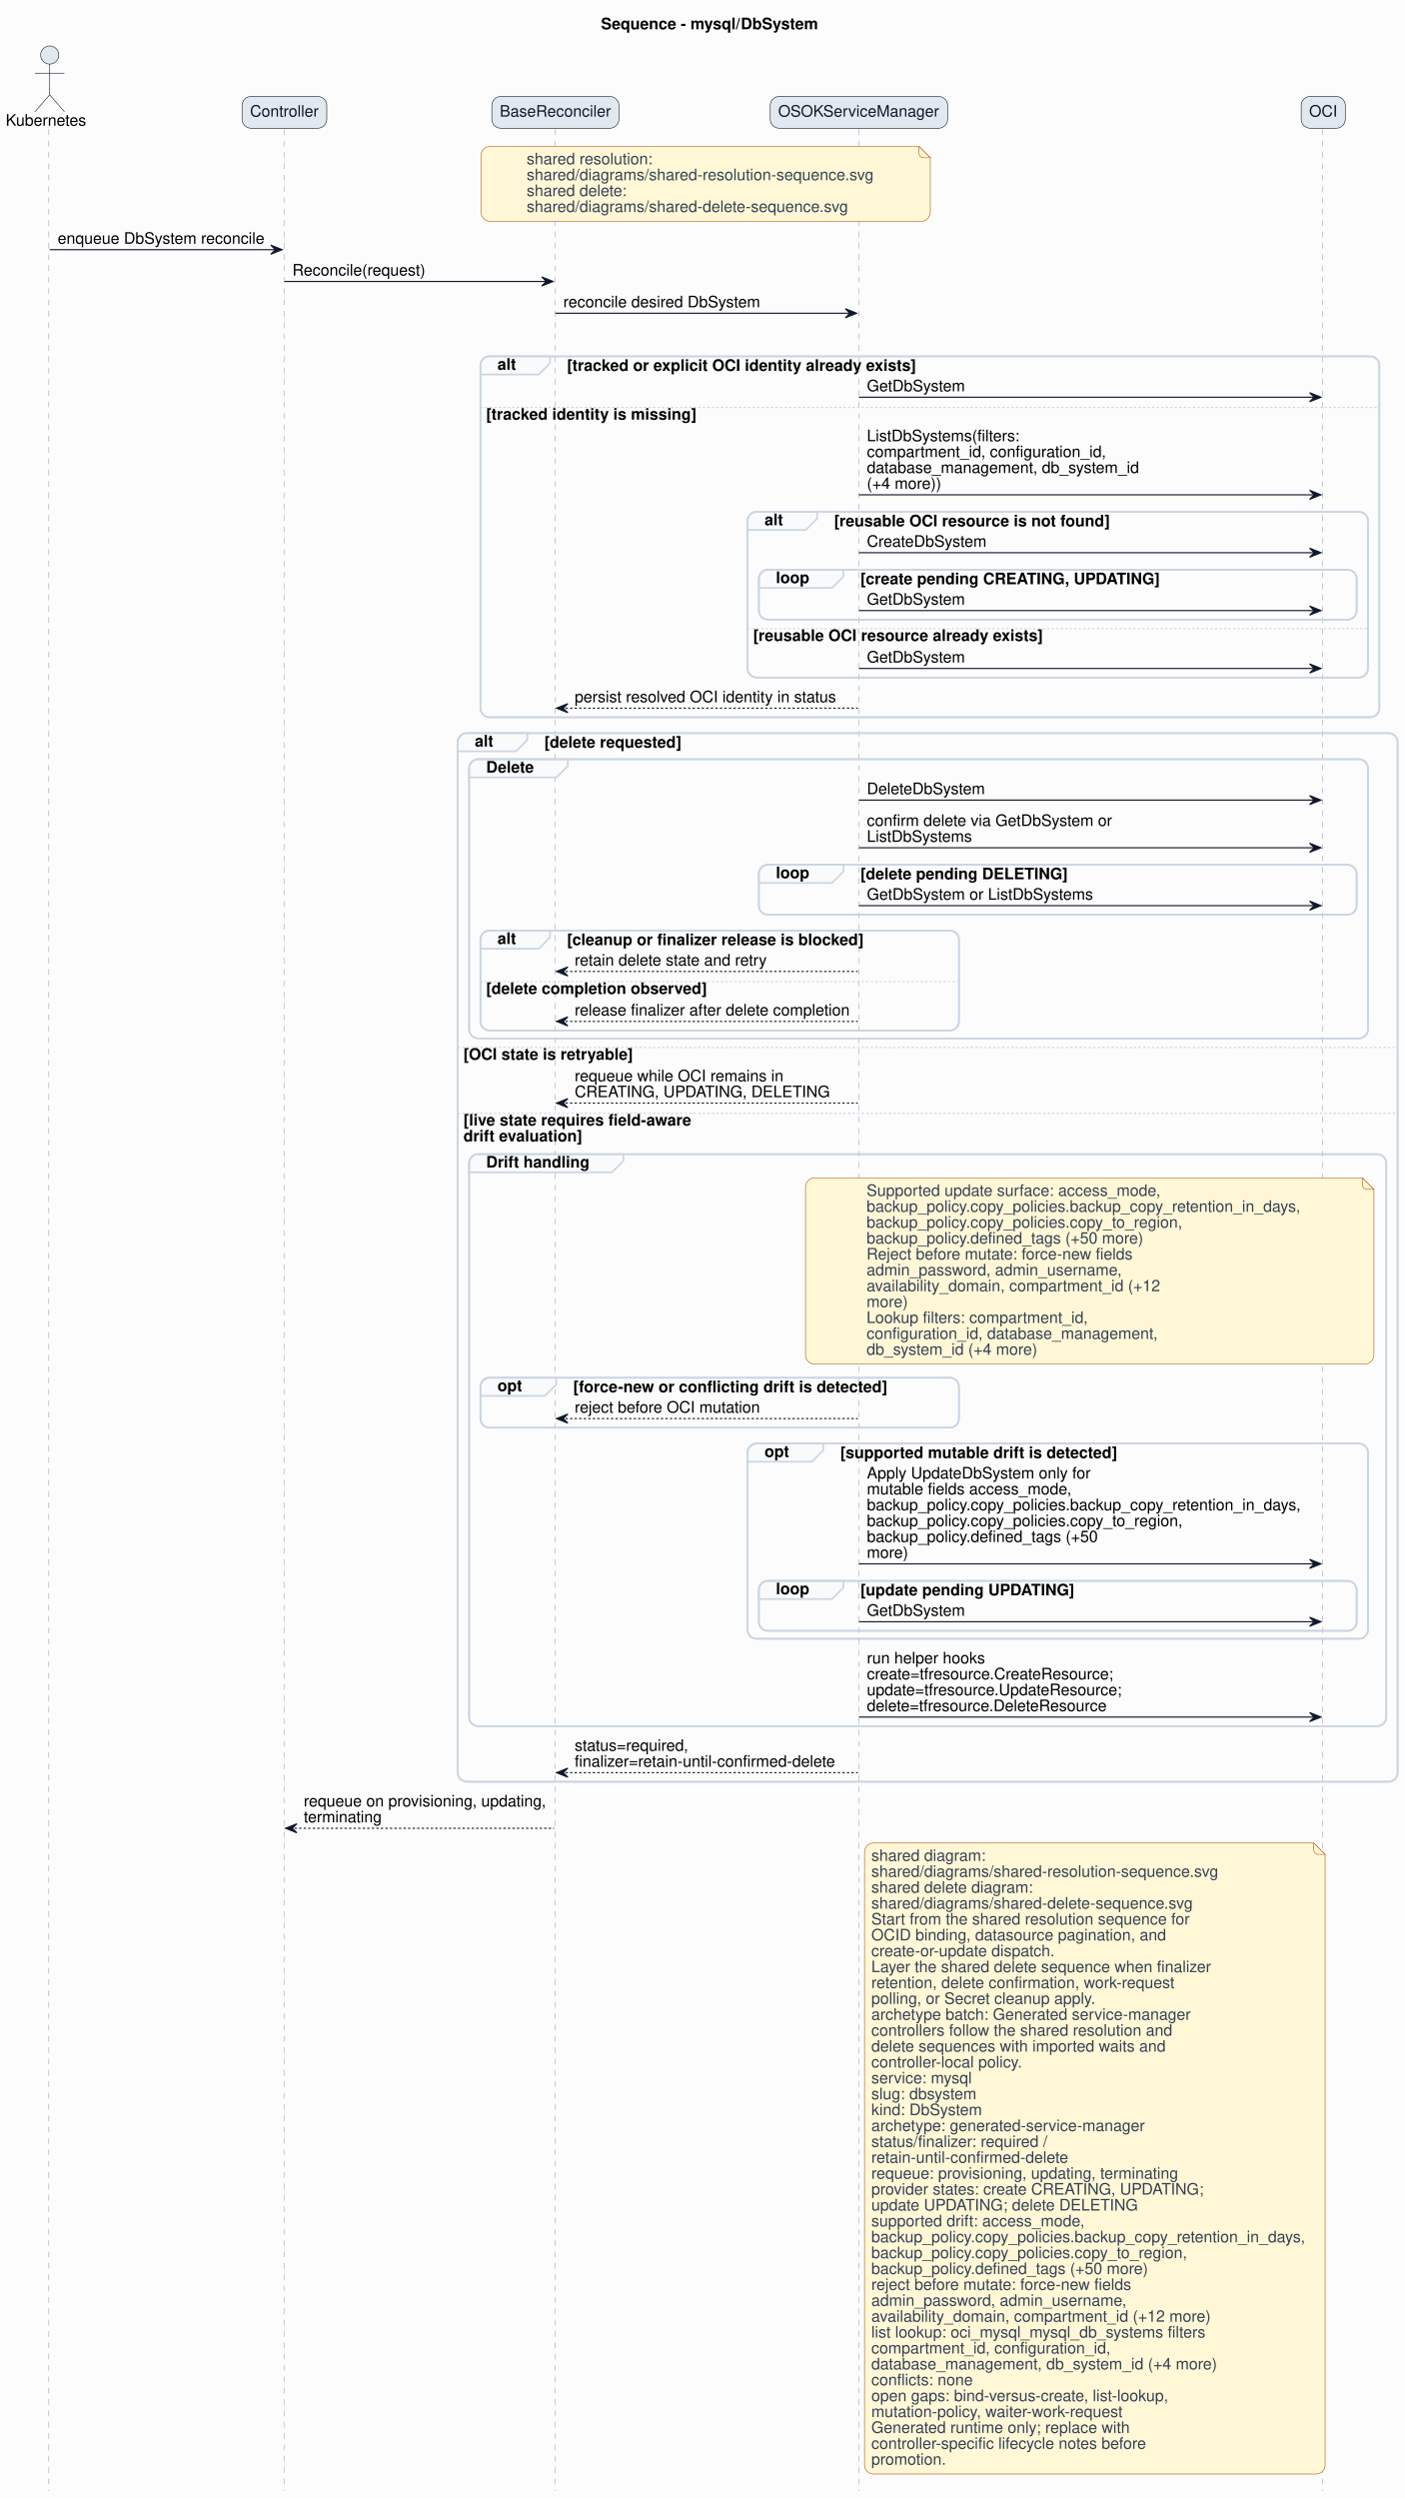
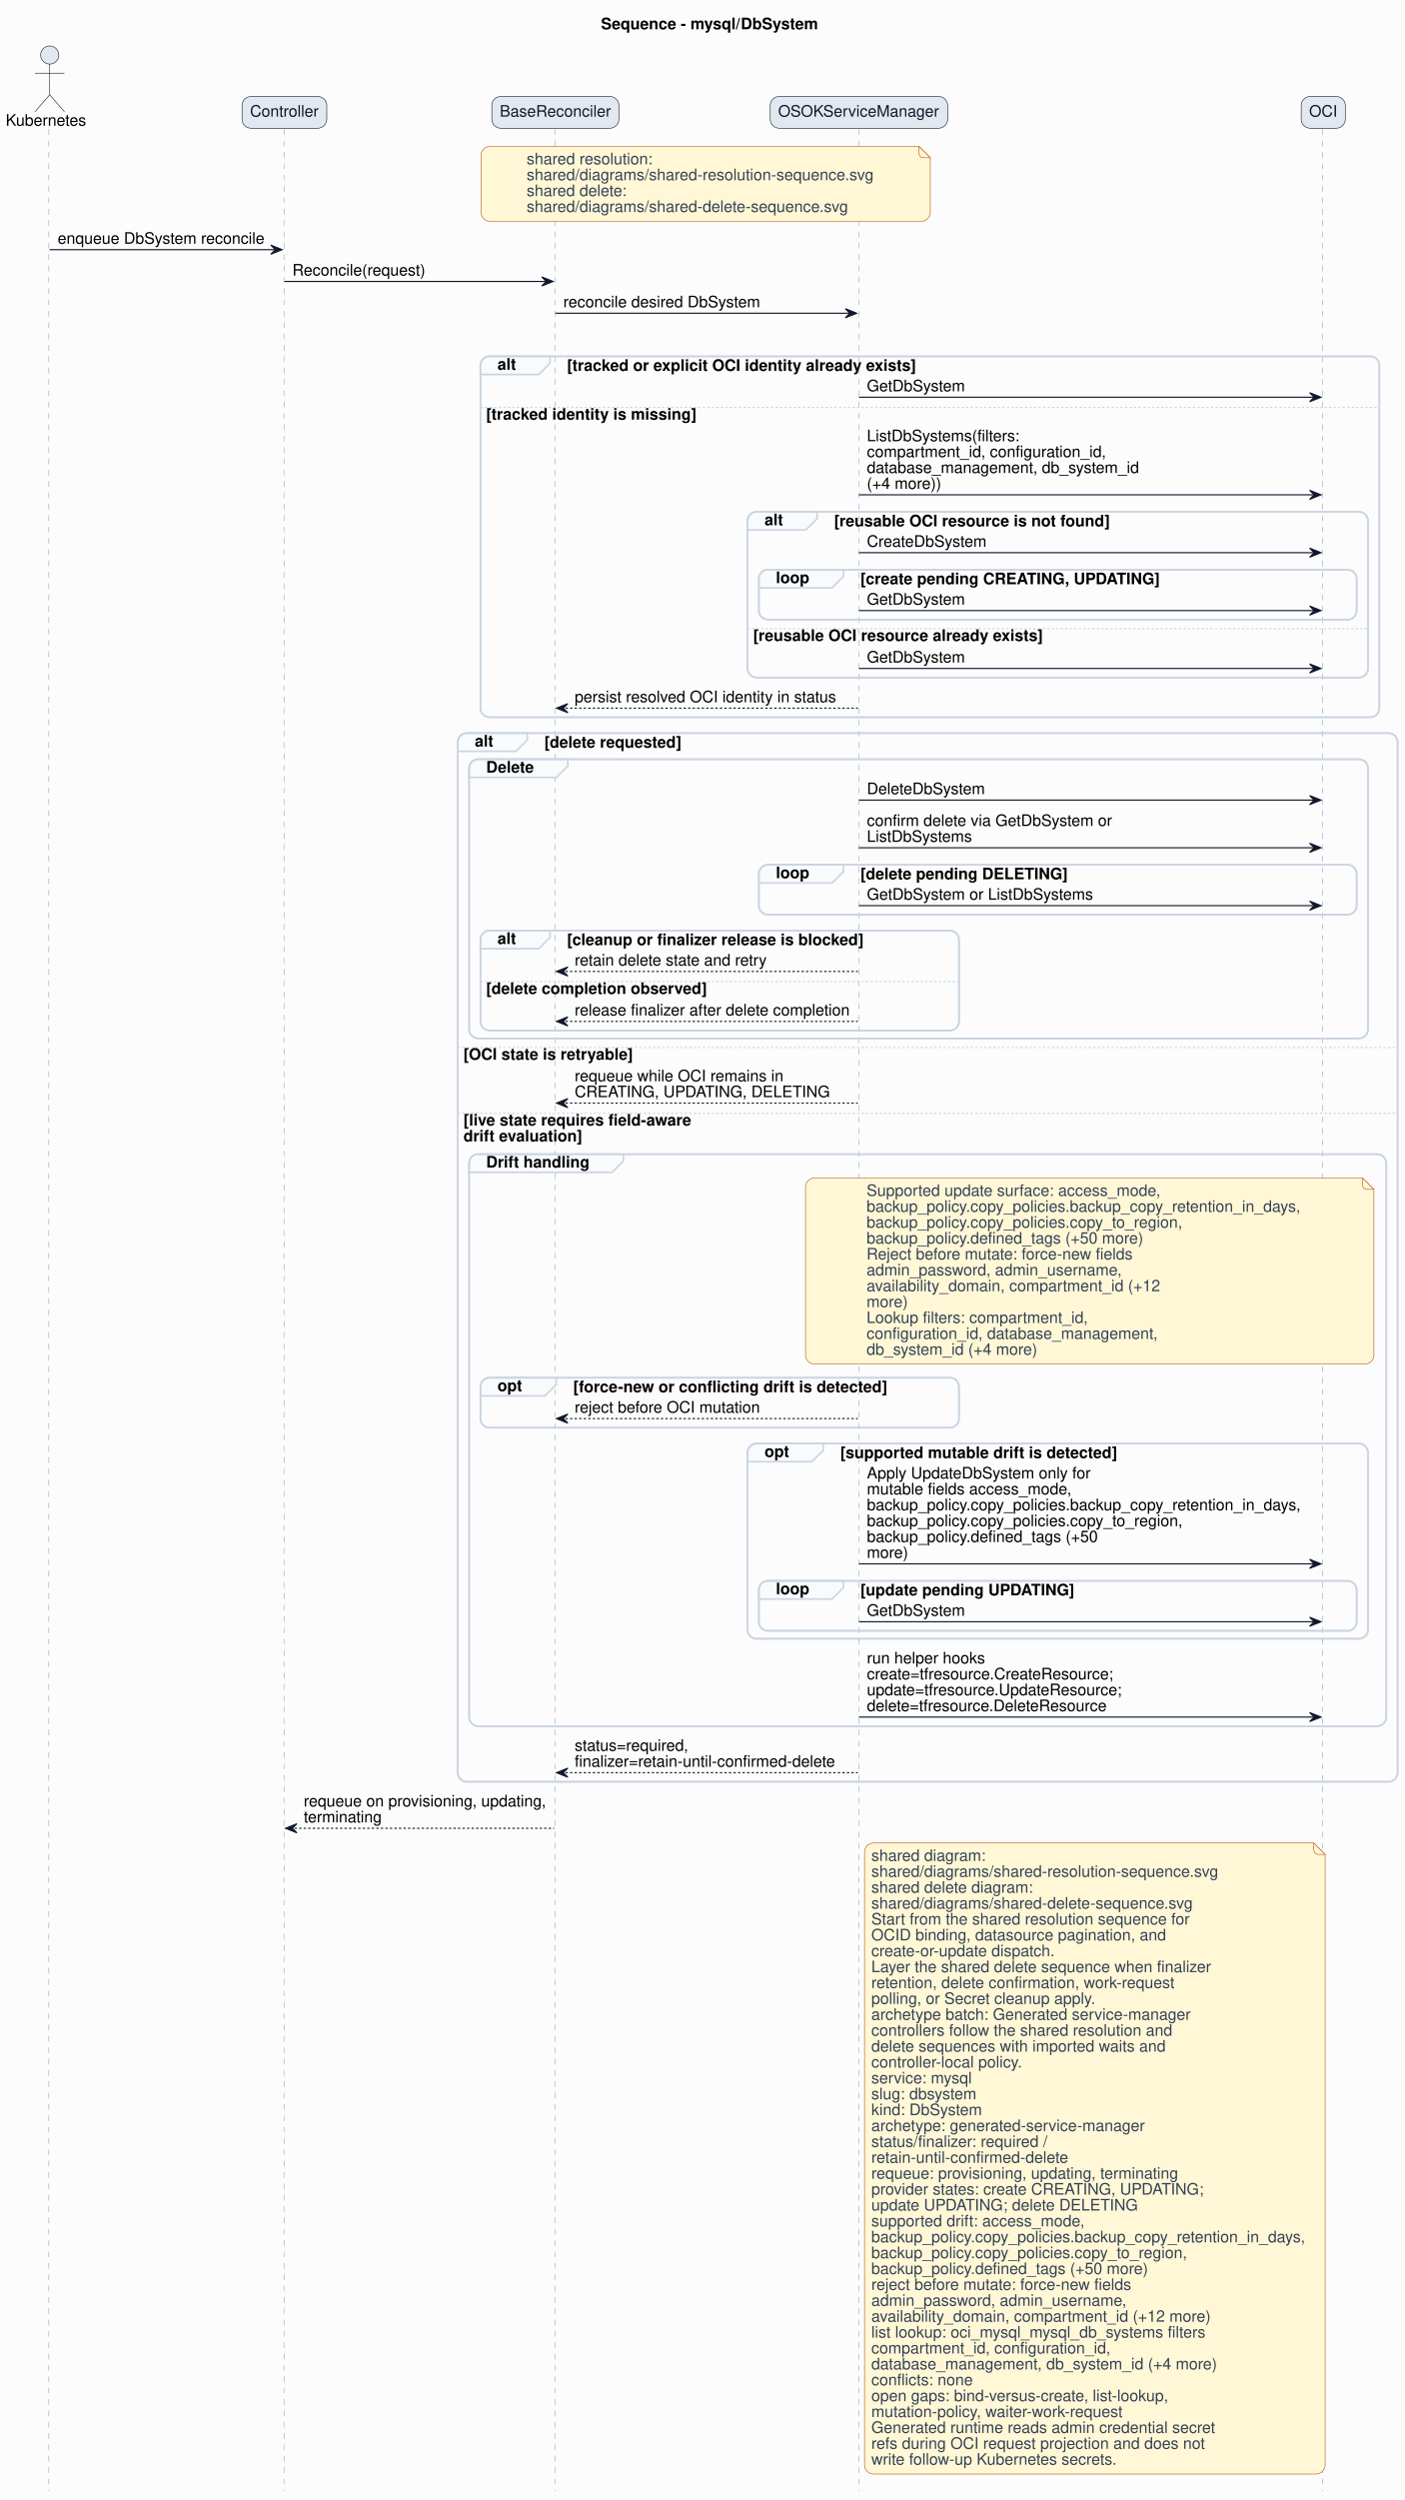
<svg xmlns="http://www.w3.org/2000/svg" contentStyleType="text/css" data-diagram-type="SEQUENCE" height="2202px" preserveAspectRatio="none" style="width:1238px;height:2202px;background:#FCFCFD;" version="1.1" viewBox="0 0 1238 2202" width="1238px" zoomAndPan="magnify">
  <defs />
  <g>
    <rect fill="#FCFCFD" height="2202" style="stroke:none;stroke-width:1;" width="1238" x="0" y="0" />
    <text fill="#000000" font-family="Helvetica" font-size="14" font-weight="bold" lengthAdjust="spacing" textLength="191.399" x="529.747" y="25.78">Sequence - mysql/DbSystem</text>
    <rect fill="none" height="318" rx="8" ry="8" style="stroke:#CBD5E1;stroke-width:1.5;" width="792.3" x="423.487" y="314" />
    <rect fill="none" height="146" rx="8" ry="8" style="stroke:#CBD5E1;stroke-width:1.5;" width="546.894" x="658.893" y="451" />
    <rect fill="none" height="44" rx="8" ry="8" style="stroke:#CBD5E1;stroke-width:1.5;" width="526.894" x="668.893" y="502" />
    <rect fill="none" height="924" rx="8" ry="8" style="stroke:#CBD5E1;stroke-width:1.5;" width="828.407" x="403.487" y="646" />
    <rect fill="none" height="246" rx="8" ry="8" style="stroke:#CBD5E1;stroke-width:1.5;" width="792.3" x="413.487" y="669" />
    <rect fill="none" height="44" rx="8" ry="8" style="stroke:#CBD5E1;stroke-width:1.5;" width="526.894" x="668.893" y="762" />
    <rect fill="none" height="88" rx="8" ry="8" style="stroke:#CBD5E1;stroke-width:1.5;" width="421.798" x="423.487" y="820" />
    <rect fill="none" height="504" rx="8" ry="8" style="stroke:#CBD5E1;stroke-width:1.5;" width="808.407" x="413.487" y="1017" />
    <rect fill="none" height="44" rx="8" ry="8" style="stroke:#CBD5E1;stroke-width:1.5;" width="421.798" x="423.487" y="1214" />
    <rect fill="none" height="172" rx="8" ry="8" style="stroke:#CBD5E1;stroke-width:1.5;" width="546.894" x="658.893" y="1272" />
    <rect fill="none" height="44" rx="8" ry="8" style="stroke:#CBD5E1;stroke-width:1.5;" width="526.894" x="668.893" y="1393" />
    <g class="participant-lifeline" data-entity-uid="part1" data-qualified-name="Kubernetes" id="part1-lifeline">
      <g>
        <rect fill="#000000" fill-opacity="0" height="2081" width="8" x="39.803" y="114" />
        <line style="stroke:#94A3B8;stroke-width:0.5;stroke-dasharray:5,5;" x1="43" x2="43" y1="114" y2="2195" />
      </g>
    </g>
    <g class="participant-lifeline" data-entity-uid="part2" data-qualified-name="Controller" id="part2-lifeline">
      <g>
        <rect fill="#000000" fill-opacity="0" height="2081" width="8" x="246.685" y="114" />
        <line style="stroke:#94A3B8;stroke-width:0.5;stroke-dasharray:5,5;" x1="250.34" x2="250.34" y1="114" y2="2195" />
      </g>
    </g>
    <g class="participant-lifeline" data-entity-uid="part3" data-qualified-name="BaseReconciler" id="part3-lifeline">
      <g>
        <rect fill="#000000" fill-opacity="0" height="2081" width="8" x="485.511" y="114" />
        <line style="stroke:#94A3B8;stroke-width:0.5;stroke-dasharray:5,5;" x1="489.487" x2="489.487" y1="114" y2="2195" />
      </g>
    </g>
    <g class="participant-lifeline" data-entity-uid="part4" data-qualified-name="ServiceManager" id="part4-lifeline">
      <g>
        <rect fill="#000000" fill-opacity="0" height="2081" width="8" x="753.089" y="114" />
        <line style="stroke:#94A3B8;stroke-width:0.5;stroke-dasharray:5,5;" x1="756.893" x2="756.893" y1="114" y2="2195" />
      </g>
    </g>
    <g class="participant-lifeline" data-entity-uid="part5" data-qualified-name="OCI" id="part5-lifeline">
      <g>
        <rect fill="#000000" fill-opacity="0" height="2081" width="8" x="1162.342" y="114" />
        <line style="stroke:#94A3B8;stroke-width:0.5;stroke-dasharray:5,5;" x1="1165.898" x2="1165.898" y1="114" y2="2195" />
      </g>
    </g>
    <g class="participant participant-head" data-entity-uid="part1" data-qualified-name="Kubernetes" id="part1-head">
      <text fill="#000000" font-family="Helvetica" font-size="14" lengthAdjust="spacing" textLength="71.606" x="5" y="110.78">Kubernetes</text>
      <ellipse cx="43.803" cy="48.5" fill="#E2E8F0" rx="8" ry="8" style="stroke:#0F172A;stroke-width:0.5;" />
      <path d="M43.803,56.5 L43.803,83.5 M30.803,64.5 L56.803,64.5 M43.803,83.5 L30.803,98.5 M43.803,83.5 L56.803,98.5" fill="none" style="stroke:#0F172A;stroke-width:0.5;" />
    </g>
    <g class="participant participant-head" data-entity-uid="part2" data-qualified-name="Controller" id="part2-head">
      <rect fill="#E2E8F0" height="28" rx="8" ry="8" style="stroke:#0F172A;stroke-width:0.5;" width="74.689" x="213.34" y="85" />
      <text fill="#0F172A" font-family="Helvetica" font-size="14" lengthAdjust="spacing" textLength="60.69" x="220.34" y="102.78">Controller</text>
    </g>
    <g class="participant participant-head" data-entity-uid="part3" data-qualified-name="BaseReconciler" id="part3-head">
      <rect fill="#E2E8F0" height="28" rx="8" ry="8" style="stroke:#0F172A;stroke-width:0.5;" width="112.048" x="433.487" y="85" />
      <text fill="#0F172A" font-family="Helvetica" font-size="14" lengthAdjust="spacing" textLength="98.048" x="440.487" y="102.78">BaseReconciler</text>
    </g>
    <g class="participant participant-head" data-entity-uid="part4" data-qualified-name="ServiceManager" id="part4-head">
      <rect fill="#E2E8F0" height="28" rx="8" ry="8" style="stroke:#0F172A;stroke-width:0.5;" width="156.393" x="678.893" y="85" />
      <text fill="#0F172A" font-family="Helvetica" font-size="14" lengthAdjust="spacing" textLength="142.393" x="685.893" y="102.78">OSOKServiceManager</text>
    </g>
    <g class="participant participant-head" data-entity-uid="part5" data-qualified-name="OCI" id="part5-head">
      <rect fill="#E2E8F0" height="28" rx="8" ry="8" style="stroke:#0F172A;stroke-width:0.5;" width="38.89" x="1146.898" y="85" />
      <text fill="#0F172A" font-family="Helvetica" font-size="14" lengthAdjust="spacing" textLength="24.89" x="1153.898" y="102.78">OCI</text>
    </g>
    <path d="M424,137 L424,187 A8,8 0 0 0 432,195 L812,195 A8,8 0 0 0 820,187 L820,139 L810,129 L432,129 A8,8 0 0 0 424,137" fill="#FFF7D6" style="stroke:#B45309;stroke-width:0.5;" />
    <path d="M810,129 L810,135 A4,4 0 0 0 814,139 L820,139 L810,129" fill="#FFF7D6" style="stroke:#B45309;stroke-width:0.5;" />
    <text fill="#334155" font-family="Helvetica" font-size="14" lengthAdjust="spacing" textLength="111.289" x="464.203" y="144.78">shared resolution:</text>
    <text fill="#334155" font-family="Helvetica" font-size="14" lengthAdjust="spacing" textLength="307.392" x="464.203" y="158.78">shared/diagrams/shared-resolution-sequence.svg</text>
    <text fill="#334155" font-family="Helvetica" font-size="14" lengthAdjust="spacing" textLength="88.731" x="464.203" y="172.78">shared delete:</text>
    <text fill="#334155" font-family="Helvetica" font-size="14" lengthAdjust="spacing" textLength="284.833" x="464.203" y="186.78">shared/diagrams/shared-delete-sequence.svg</text>
    <g class="message" data-entity-1="part1" data-entity-2="part2" id="msg1">
      <polygon fill="#0F172A" points="238.685,216,248.685,220,238.685,224,242.685,220" style="stroke:#0F172A;stroke-width:1;" />
      <line style="stroke:#0F172A;stroke-width:1;" x1="43.803" x2="244.685" y1="220" y2="220" />
      <text fill="#000000" font-family="Helvetica" font-size="14" lengthAdjust="spacing" textLength="182.882" x="50.803" y="214.78">enqueue DbSystem reconcile</text>
    </g>
    <g class="message" data-entity-1="part2" data-entity-2="part3" id="msg2">
      <polygon fill="#0F172A" points="477.511,244,487.511,248,477.511,252,481.511,248" style="stroke:#0F172A;stroke-width:1;" />
      <line style="stroke:#0F172A;stroke-width:1;" x1="250.685" x2="483.511" y1="248" y2="248" />
      <text fill="#000000" font-family="Helvetica" font-size="14" lengthAdjust="spacing" textLength="117.496" x="257.685" y="242.78">Reconcile(request)</text>
    </g>
    <g class="message" data-entity-1="part3" data-entity-2="part4" id="msg3">
      <polygon fill="#0F172A" points="745.089,272,755.089,276,745.089,280,749.089,276" style="stroke:#0F172A;stroke-width:1;" />
      <line style="stroke:#0F172A;stroke-width:1;" x1="489.511" x2="751.089" y1="276" y2="276" />
      <text fill="#000000" font-family="Helvetica" font-size="14" lengthAdjust="spacing" textLength="174.296" x="496.511" y="270.78">reconcile desired DbSystem</text>
    </g>
    <path d="M431.487,314 L484.825,314 L484.825,320 L474.825,330 L423.487,330 L423.487,322 A8,8 0 0 1 431.487,314" fill="#F8FAFC" style="stroke:#CBD5E1;stroke-width:1.5;" />
    <rect fill="none" height="318" rx="8" ry="8" style="stroke:#CBD5E1;stroke-width:1.5;" width="792.3" x="423.487" y="314" />
    <text fill="#000000" font-family="Helvetica" font-size="14" font-weight="bold" lengthAdjust="spacing" textLength="16.338" x="438.487" y="325.78">alt</text>
    <text fill="#000000" font-family="Helvetica" font-size="14" font-weight="bold" lengthAdjust="spacing" textLength="308.109" x="499.825" y="326.78">[tracked or explicit OCI identity already exists]</text>
    <g class="message" data-entity-1="part4" data-entity-2="part5" id="msg4">
      <polygon fill="#0F172A" points="1154.342,346,1164.342,350,1154.342,354,1158.342,350" style="stroke:#0F172A;stroke-width:1;" />
      <line style="stroke:#0F172A;stroke-width:1;" x1="757.089" x2="1160.342" y1="350" y2="350" />
      <text fill="#000000" font-family="Helvetica" font-size="14" lengthAdjust="spacing" textLength="87.138" x="764.089" y="344.78">GetDbSystem</text>
    </g>
    <line style="stroke:#CBD5E1;stroke-width:1;stroke-dasharray:2,2;" x1="423.487" x2="1215.787" y1="359" y2="359" />
    <text fill="#000000" font-family="Helvetica" font-size="14" font-weight="bold" lengthAdjust="spacing" textLength="185.158" x="428.487" y="369.78">[tracked identity is missing]</text>
    <g class="message" data-entity-1="part4" data-entity-2="part5" id="msg5">
      <polygon fill="#0F172A" points="1154.342,432,1164.342,436,1154.342,440,1158.342,436" style="stroke:#0F172A;stroke-width:1;" />
      <line style="stroke:#0F172A;stroke-width:1;" x1="757.089" x2="1160.342" y1="436" y2="436" />
      <text fill="#000000" font-family="Helvetica" font-size="14" lengthAdjust="spacing" textLength="135.358" x="764.089" y="388.78">ListDbSystems(filters:</text>
      <text fill="#000000" font-family="Helvetica" font-size="14" lengthAdjust="spacing" textLength="210.895" x="764.089" y="402.78">compartment_id, configuration_id,</text>
      <text fill="#000000" font-family="Helvetica" font-size="14" lengthAdjust="spacing" textLength="241.268" x="764.089" y="416.78">database_management, db_system_id</text>
      <text fill="#000000" font-family="Helvetica" font-size="14" lengthAdjust="spacing" textLength="65.734" x="764.089" y="430.78">(+4 more))</text>
    </g>
    <path d="M666.893,451 L720.231,451 L720.231,457 L710.231,467 L658.893,467 L658.893,459 A8,8 0 0 1 666.893,451" fill="#F8FAFC" style="stroke:#CBD5E1;stroke-width:1.5;" />
    <rect fill="none" height="146" rx="8" ry="8" style="stroke:#CBD5E1;stroke-width:1.5;" width="546.894" x="658.893" y="451" />
    <text fill="#000000" font-family="Helvetica" font-size="14" font-weight="bold" lengthAdjust="spacing" textLength="16.338" x="673.893" y="462.78">alt</text>
    <text fill="#000000" font-family="Helvetica" font-size="14" font-weight="bold" lengthAdjust="spacing" textLength="242.703" x="735.231" y="463.78">[reusable OCI resource is not found]</text>
    <g class="message" data-entity-1="part4" data-entity-2="part5" id="msg6">
      <polygon fill="#0F172A" points="1154.342,483,1164.342,487,1154.342,491,1158.342,487" style="stroke:#0F172A;stroke-width:1;" />
      <line style="stroke:#0F172A;stroke-width:1;" x1="757.089" x2="1160.342" y1="487" y2="487" />
      <text fill="#000000" font-family="Helvetica" font-size="14" lengthAdjust="spacing" textLength="106.593" x="764.089" y="481.78">CreateDbSystem</text>
    </g>
    <path d="M676.893,502 L743.438,502 L743.438,508 L733.438,518 L668.893,518 L668.893,510 A8,8 0 0 1 676.893,502" fill="#F8FAFC" style="stroke:#CBD5E1;stroke-width:1.5;" />
    <rect fill="none" height="44" rx="8" ry="8" style="stroke:#CBD5E1;stroke-width:1.5;" width="526.894" x="668.893" y="502" />
    <text fill="#000000" font-family="Helvetica" font-size="14" font-weight="bold" lengthAdjust="spacing" textLength="29.545" x="683.893" y="513.78">loop</text>
    <text fill="#000000" font-family="Helvetica" font-size="14" font-weight="bold" lengthAdjust="spacing" textLength="266.793" x="758.438" y="514.78">[create pending CREATING, UPDATING]</text>
    <g class="message" data-entity-1="part4" data-entity-2="part5" id="msg7">
      <polygon fill="#0F172A" points="1154.342,534,1164.342,538,1154.342,542,1158.342,538" style="stroke:#0F172A;stroke-width:1;" />
      <line style="stroke:#0F172A;stroke-width:1;" x1="757.089" x2="1160.342" y1="538" y2="538" />
      <text fill="#000000" font-family="Helvetica" font-size="14" lengthAdjust="spacing" textLength="87.138" x="764.089" y="532.78">GetDbSystem</text>
    </g>
    <line style="stroke:#CBD5E1;stroke-width:1;stroke-dasharray:2,2;" x1="658.893" x2="1205.787" y1="554" y2="554" />
    <text fill="#000000" font-family="Helvetica" font-size="14" font-weight="bold" lengthAdjust="spacing" textLength="255.233" x="663.893" y="564.78">[reusable OCI resource already exists]</text>
    <g class="message" data-entity-1="part4" data-entity-2="part5" id="msg8">
      <polygon fill="#0F172A" points="1154.342,585,1164.342,589,1154.342,593,1158.342,589" style="stroke:#0F172A;stroke-width:1;" />
      <line style="stroke:#0F172A;stroke-width:1;" x1="757.089" x2="1160.342" y1="589" y2="589" />
      <text fill="#000000" font-family="Helvetica" font-size="14" lengthAdjust="spacing" textLength="87.138" x="764.089" y="583.78">GetDbSystem</text>
    </g>
    <g class="message" data-entity-1="part4" data-entity-2="part3" id="msg9">
      <polygon fill="#0F172A" points="500.511,620,490.511,624,500.511,628,496.511,624" style="stroke:#0F172A;stroke-width:1;" />
      <line style="stroke:#0F172A;stroke-width:1;stroke-dasharray:2,2;" x1="494.511" x2="756.089" y1="624" y2="624" />
      <text fill="#000000" font-family="Helvetica" font-size="14" lengthAdjust="spacing" textLength="231.096" x="506.511" y="618.78">persist resolved OCI identity in status</text>
    </g>
    <path d="M411.487,646 L464.825,646 L464.825,652 L454.825,662 L403.487,662 L403.487,654 A8,8 0 0 1 411.487,646" fill="#F8FAFC" style="stroke:#CBD5E1;stroke-width:1.5;" />
    <rect fill="none" height="924" rx="8" ry="8" style="stroke:#CBD5E1;stroke-width:1.5;" width="828.407" x="403.487" y="646" />
    <text fill="#000000" font-family="Helvetica" font-size="14" font-weight="bold" lengthAdjust="spacing" textLength="16.338" x="418.487" y="657.78">alt</text>
    <text fill="#000000" font-family="Helvetica" font-size="14" font-weight="bold" lengthAdjust="spacing" textLength="120.586" x="479.825" y="658.78">[delete requested]</text>
    <path d="M421.487,669 L500.508,669 L500.508,675 L490.508,685 L413.487,685 L413.487,677 A8,8 0 0 1 421.487,669" fill="#F8FAFC" style="stroke:#CBD5E1;stroke-width:1.5;" />
    <rect fill="none" height="246" rx="8" ry="8" style="stroke:#CBD5E1;stroke-width:1.5;" width="792.3" x="413.487" y="669" />
    <text fill="#000000" font-family="Helvetica" font-size="14" font-weight="bold" lengthAdjust="spacing" textLength="42.02" x="428.487" y="680.78">Delete</text>
    <g class="message" data-entity-1="part4" data-entity-2="part5" id="msg10">
      <polygon fill="#0F172A" points="1154.342,701,1164.342,705,1154.342,709,1158.342,705" style="stroke:#0F172A;stroke-width:1;" />
      <line style="stroke:#0F172A;stroke-width:1;" x1="757.089" x2="1160.342" y1="705" y2="705" />
      <text fill="#000000" font-family="Helvetica" font-size="14" lengthAdjust="spacing" textLength="105.041" x="764.089" y="699.78">DeleteDbSystem</text>
    </g>
    <g class="message" data-entity-1="part4" data-entity-2="part5" id="msg11">
      <polygon fill="#0F172A" points="1154.342,743,1164.342,747,1154.342,751,1158.342,747" style="stroke:#0F172A;stroke-width:1;" />
      <line style="stroke:#0F172A;stroke-width:1;" x1="757.089" x2="1160.342" y1="747" y2="747" />
      <text fill="#000000" font-family="Helvetica" font-size="14" lengthAdjust="spacing" textLength="217.082" x="764.089" y="727.78">confirm delete via GetDbSystem or</text>
      <text fill="#000000" font-family="Helvetica" font-size="14" lengthAdjust="spacing" textLength="93.358" x="764.089" y="741.78">ListDbSystems</text>
    </g>
    <path d="M676.893,762 L743.438,762 L743.438,768 L733.438,778 L668.893,778 L668.893,770 A8,8 0 0 1 676.893,762" fill="#F8FAFC" style="stroke:#CBD5E1;stroke-width:1.5;" />
    <rect fill="none" height="44" rx="8" ry="8" style="stroke:#CBD5E1;stroke-width:1.5;" width="526.894" x="668.893" y="762" />
    <text fill="#000000" font-family="Helvetica" font-size="14" font-weight="bold" lengthAdjust="spacing" textLength="29.545" x="683.893" y="773.78">loop</text>
    <text fill="#000000" font-family="Helvetica" font-size="14" font-weight="bold" lengthAdjust="spacing" textLength="182.779" x="758.438" y="774.78">[delete pending DELETING]</text>
    <g class="message" data-entity-1="part4" data-entity-2="part5" id="msg12">
      <polygon fill="#0F172A" points="1154.342,794,1164.342,798,1154.342,802,1158.342,798" style="stroke:#0F172A;stroke-width:1;" />
      <line style="stroke:#0F172A;stroke-width:1;" x1="757.089" x2="1160.342" y1="798" y2="798" />
      <text fill="#000000" font-family="Helvetica" font-size="14" lengthAdjust="spacing" textLength="200.724" x="764.089" y="792.78">GetDbSystem or ListDbSystems</text>
    </g>
    <path d="M431.487,820 L484.825,820 L484.825,826 L474.825,836 L423.487,836 L423.487,828 A8,8 0 0 1 431.487,820" fill="#F8FAFC" style="stroke:#CBD5E1;stroke-width:1.5;" />
    <rect fill="none" height="88" rx="8" ry="8" style="stroke:#CBD5E1;stroke-width:1.5;" width="421.798" x="423.487" y="820" />
    <text fill="#000000" font-family="Helvetica" font-size="14" font-weight="bold" lengthAdjust="spacing" textLength="16.338" x="438.487" y="831.78">alt</text>
    <text fill="#000000" font-family="Helvetica" font-size="14" font-weight="bold" lengthAdjust="spacing" textLength="261.427" x="499.825" y="832.78">[cleanup or finalizer release is blocked]</text>
    <g class="message" data-entity-1="part4" data-entity-2="part3" id="msg13">
      <polygon fill="#0F172A" points="500.511,852,490.511,856,500.511,860,496.511,856" style="stroke:#0F172A;stroke-width:1;" />
      <line style="stroke:#0F172A;stroke-width:1;stroke-dasharray:2,2;" x1="494.511" x2="756.089" y1="856" y2="856" />
      <text fill="#000000" font-family="Helvetica" font-size="14" lengthAdjust="spacing" textLength="170.434" x="506.511" y="850.78">retain delete state and retry</text>
    </g>
    <line style="stroke:#CBD5E1;stroke-width:1;stroke-dasharray:2,2;" x1="423.487" x2="845.286" y1="865" y2="865" />
    <text fill="#000000" font-family="Helvetica" font-size="14" font-weight="bold" lengthAdjust="spacing" textLength="194.482" x="428.487" y="875.78">[delete completion observed]</text>
    <g class="message" data-entity-1="part4" data-entity-2="part3" id="msg14">
      <polygon fill="#0F172A" points="500.511,896,490.511,900,500.511,904,496.511,900" style="stroke:#0F172A;stroke-width:1;" />
      <line style="stroke:#0F172A;stroke-width:1;stroke-dasharray:2,2;" x1="494.511" x2="756.089" y1="900" y2="900" />
      <text fill="#000000" font-family="Helvetica" font-size="14" lengthAdjust="spacing" textLength="243.578" x="506.511" y="894.78">release finalizer after delete completion</text>
    </g>
    <line style="stroke:#CBD5E1;stroke-width:1;stroke-dasharray:2,2;" x1="403.487" x2="1231.894" y1="923" y2="923" />
    <text fill="#000000" font-family="Helvetica" font-size="14" font-weight="bold" lengthAdjust="spacing" textLength="149.386" x="408.487" y="933.78">[OCI state is retryable]</text>
    <g class="message" data-entity-1="part4" data-entity-2="part3" id="msg15">
      <polygon fill="#0F172A" points="500.511,968,490.511,972,500.511,976,496.511,972" style="stroke:#0F172A;stroke-width:1;" />
      <line style="stroke:#0F172A;stroke-width:1;stroke-dasharray:2,2;" x1="494.511" x2="756.089" y1="972" y2="972" />
      <text fill="#000000" font-family="Helvetica" font-size="14" lengthAdjust="spacing" textLength="184.42" x="506.511" y="952.78">requeue while OCI remains in</text>
      <text fill="#000000" font-family="Helvetica" font-size="14" lengthAdjust="spacing" textLength="230.248" x="506.511" y="966.78">CREATING, UPDATING, DELETING</text>
    </g>
    <line style="stroke:#CBD5E1;stroke-width:1;stroke-dasharray:2,2;" x1="403.487" x2="1231.894" y1="981" y2="981" />
    <text fill="#000000" font-family="Helvetica" font-size="14" font-weight="bold" lengthAdjust="spacing" textLength="200.751" x="408.487" y="991.78">[live state requires field-aware</text>
    <text fill="#000000" font-family="Helvetica" font-size="14" font-weight="bold" lengthAdjust="spacing" textLength="105.007" x="408.487" y="1005.78">drift evaluation]</text>
    <path d="M421.487,1017 L549.474,1017 L549.474,1023 L539.474,1033 L413.487,1033 L413.487,1025 A8,8 0 0 1 421.487,1017" fill="#F8FAFC" style="stroke:#CBD5E1;stroke-width:1.5;" />
    <rect fill="none" height="504" rx="8" ry="8" style="stroke:#CBD5E1;stroke-width:1.5;" width="808.407" x="413.487" y="1017" />
    <text fill="#000000" font-family="Helvetica" font-size="14" font-weight="bold" lengthAdjust="spacing" textLength="90.986" x="428.487" y="1028.78">Drift handling</text>
    <path d="M710,1046 L710,1194 A8,8 0 0 0 718,1202 L1203,1202 A8,8 0 0 0 1211,1194 L1211,1048 L1201,1038 L718,1038 A8,8 0 0 0 710,1046" fill="#FFF7D6" style="stroke:#B45309;stroke-width:0.5;" />
    <path d="M1201,1038 L1201,1044 A4,4 0 0 0 1205,1048 L1211,1048 L1201,1038" fill="#FFF7D6" style="stroke:#B45309;stroke-width:0.5;" />
    <text fill="#334155" font-family="Helvetica" font-size="14" lengthAdjust="spacing" textLength="259.164" x="763.821" y="1053.78">Supported update surface: access_mode,</text>
    <text fill="#334155" font-family="Helvetica" font-size="14" lengthAdjust="spacing" textLength="385.253" x="763.821" y="1067.78">backup_policy.copy_policies.backup_copy_retention_in_days,</text>
    <text fill="#334155" font-family="Helvetica" font-size="14" lengthAdjust="spacing" textLength="280.178" x="763.821" y="1081.78">backup_policy.copy_policies.copy_to_region,</text>
    <text fill="#334155" font-family="Helvetica" font-size="14" lengthAdjust="spacing" textLength="245.54" x="763.821" y="1095.78">backup_policy.defined_tags (+50 more)</text>
    <text fill="#334155" font-family="Helvetica" font-size="14" lengthAdjust="spacing" textLength="235.778" x="763.821" y="1109.78">Reject before mutate: force-new fields</text>
    <text fill="#334155" font-family="Helvetica" font-size="14" lengthAdjust="spacing" textLength="225.675" x="763.821" y="1123.78">admin_password, admin_username,</text>
    <text fill="#334155" font-family="Helvetica" font-size="14" lengthAdjust="spacing" textLength="258.747" x="763.821" y="1137.78">availability_domain, compartment_id (+12</text>
    <text fill="#334155" font-family="Helvetica" font-size="14" lengthAdjust="spacing" textLength="36.559" x="763.821" y="1151.78">more)</text>
    <text fill="#334155" font-family="Helvetica" font-size="14" lengthAdjust="spacing" textLength="195.316" x="763.821" y="1165.78">Lookup filters: compartment_id,</text>
    <text fill="#334155" font-family="Helvetica" font-size="14" lengthAdjust="spacing" textLength="257.626" x="763.821" y="1179.78">configuration_id, database_management,</text>
    <text fill="#334155" font-family="Helvetica" font-size="14" lengthAdjust="spacing" textLength="151.341" x="763.821" y="1193.78">db_system_id (+4 more)</text>
    <path d="M431.487,1214 L490.253,1214 L490.253,1220 L480.253,1230 L423.487,1230 L423.487,1222 A8,8 0 0 1 431.487,1214" fill="#F8FAFC" style="stroke:#CBD5E1;stroke-width:1.5;" />
    <rect fill="none" height="44" rx="8" ry="8" style="stroke:#CBD5E1;stroke-width:1.5;" width="421.798" x="423.487" y="1214" />
    <text fill="#000000" font-family="Helvetica" font-size="14" font-weight="bold" lengthAdjust="spacing" textLength="21.766" x="438.487" y="1225.78">opt</text>
    <text fill="#000000" font-family="Helvetica" font-size="14" font-weight="bold" lengthAdjust="spacing" textLength="276.131" x="505.253" y="1226.78">[force-new or conflicting drift is detected]</text>
    <g class="message" data-entity-1="part4" data-entity-2="part3" id="msg16">
      <polygon fill="#0F172A" points="500.511,1246,490.511,1250,500.511,1254,496.511,1250" style="stroke:#0F172A;stroke-width:1;" />
      <line style="stroke:#0F172A;stroke-width:1;stroke-dasharray:2,2;" x1="494.511" x2="756.089" y1="1250" y2="1250" />
      <text fill="#000000" font-family="Helvetica" font-size="14" lengthAdjust="spacing" textLength="164.185" x="506.511" y="1244.78">reject before OCI mutation</text>
    </g>
    <path d="M666.893,1272 L725.659,1272 L725.659,1278 L715.659,1288 L658.893,1288 L658.893,1280 A8,8 0 0 1 666.893,1272" fill="#F8FAFC" style="stroke:#CBD5E1;stroke-width:1.5;" />
    <rect fill="none" height="172" rx="8" ry="8" style="stroke:#CBD5E1;stroke-width:1.5;" width="546.894" x="658.893" y="1272" />
    <text fill="#000000" font-family="Helvetica" font-size="14" font-weight="bold" lengthAdjust="spacing" textLength="21.766" x="673.893" y="1283.78">opt</text>
    <text fill="#000000" font-family="Helvetica" font-size="14" font-weight="bold" lengthAdjust="spacing" textLength="243.462" x="740.659" y="1284.78">[supported mutable drift is detected]</text>
    <g class="message" data-entity-1="part4" data-entity-2="part5" id="msg17">
      <polygon fill="#0F172A" points="1154.342,1374,1164.342,1378,1154.342,1382,1158.342,1378" style="stroke:#0F172A;stroke-width:1;" />
      <line style="stroke:#0F172A;stroke-width:1;" x1="757.089" x2="1160.342" y1="1378" y2="1378" />
      <text fill="#000000" font-family="Helvetica" font-size="14" lengthAdjust="spacing" textLength="198.427" x="764.089" y="1302.78">Apply UpdateDbSystem only for</text>
      <text fill="#000000" font-family="Helvetica" font-size="14" lengthAdjust="spacing" textLength="180.537" x="764.089" y="1316.78">mutable fields access_mode,</text>
      <text fill="#000000" font-family="Helvetica" font-size="14" lengthAdjust="spacing" textLength="385.253" x="764.089" y="1330.78">backup_policy.copy_policies.backup_copy_retention_in_days,</text>
      <text fill="#000000" font-family="Helvetica" font-size="14" lengthAdjust="spacing" textLength="280.178" x="764.089" y="1344.78">backup_policy.copy_policies.copy_to_region,</text>
      <text fill="#000000" font-family="Helvetica" font-size="14" lengthAdjust="spacing" textLength="205.092" x="764.089" y="1358.78">backup_policy.defined_tags (+50</text>
      <text fill="#000000" font-family="Helvetica" font-size="14" lengthAdjust="spacing" textLength="36.559" x="764.089" y="1372.78">more)</text>
    </g>
    <path d="M676.893,1393 L743.438,1393 L743.438,1399 L733.438,1409 L668.893,1409 L668.893,1401 A8,8 0 0 1 676.893,1393" fill="#F8FAFC" style="stroke:#CBD5E1;stroke-width:1.5;" />
    <rect fill="none" height="44" rx="8" ry="8" style="stroke:#CBD5E1;stroke-width:1.5;" width="526.894" x="668.893" y="1393" />
    <text fill="#000000" font-family="Helvetica" font-size="14" font-weight="bold" lengthAdjust="spacing" textLength="29.545" x="683.893" y="1404.78">loop</text>
    <text fill="#000000" font-family="Helvetica" font-size="14" font-weight="bold" lengthAdjust="spacing" textLength="190.538" x="758.438" y="1405.78">[update pending UPDATING]</text>
    <g class="message" data-entity-1="part4" data-entity-2="part5" id="msg18">
      <polygon fill="#0F172A" points="1154.342,1425,1164.342,1429,1154.342,1433,1158.342,1429" style="stroke:#0F172A;stroke-width:1;" />
      <line style="stroke:#0F172A;stroke-width:1;" x1="757.089" x2="1160.342" y1="1429" y2="1429" />
      <text fill="#000000" font-family="Helvetica" font-size="14" lengthAdjust="spacing" textLength="87.138" x="764.089" y="1423.78">GetDbSystem</text>
    </g>
    <g class="message" data-entity-1="part4" data-entity-2="part5" id="msg19">
      <polygon fill="#0F172A" points="1154.342,1509,1164.342,1513,1154.342,1517,1158.342,1513" style="stroke:#0F172A;stroke-width:1;" />
      <line style="stroke:#0F172A;stroke-width:1;" x1="757.089" x2="1160.342" y1="1513" y2="1513" />
      <text fill="#000000" font-family="Helvetica" font-size="14" lengthAdjust="spacing" textLength="104.289" x="764.089" y="1465.78">run helper hooks</text>
      <text fill="#000000" font-family="Helvetica" font-size="14" lengthAdjust="spacing" textLength="219.051" x="764.089" y="1479.78">create=tfresource.CreateResource;</text>
      <text fill="#000000" font-family="Helvetica" font-size="14" lengthAdjust="spacing" textLength="226.085" x="764.089" y="1493.78">update=tfresource.UpdateResource;</text>
      <text fill="#000000" font-family="Helvetica" font-size="14" lengthAdjust="spacing" textLength="212.844" x="764.089" y="1507.78">delete=tfresource.DeleteResource</text>
    </g>
    <g class="message" data-entity-1="part4" data-entity-2="part3" id="msg20">
      <polygon fill="#0F172A" points="500.511,1558,490.511,1562,500.511,1566,496.511,1562" style="stroke:#0F172A;stroke-width:1;" />
      <line style="stroke:#0F172A;stroke-width:1;stroke-dasharray:2,2;" x1="494.511" x2="756.089" y1="1562" y2="1562" />
      <text fill="#000000" font-family="Helvetica" font-size="14" lengthAdjust="spacing" textLength="100.782" x="506.511" y="1542.78">status=required,</text>
      <text fill="#000000" font-family="Helvetica" font-size="14" lengthAdjust="spacing" textLength="230.72" x="506.511" y="1556.78">finalizer=retain-until-confirmed-delete</text>
    </g>
    <g class="message" data-entity-1="part3" data-entity-2="part2" id="msg21">
      <polygon fill="#0F172A" points="261.685,1607,251.685,1611,261.685,1615,257.685,1611" style="stroke:#0F172A;stroke-width:1;" />
      <line style="stroke:#0F172A;stroke-width:1;stroke-dasharray:2,2;" x1="255.685" x2="488.511" y1="1611" y2="1611" />
      <text fill="#000000" font-family="Helvetica" font-size="14" lengthAdjust="spacing" textLength="214.826" x="267.685" y="1591.78">requeue on provisioning, updating,</text>
      <text fill="#000000" font-family="Helvetica" font-size="14" lengthAdjust="spacing" textLength="69.255" x="267.685" y="1605.78">terminating</text>
    </g>
    <path d="M762,1632 L762,2172 A8,8 0 0 0 770,2180 L1160,2180 A8,8 0 0 0 1168,2172 L1168,1634 L1158,1624 L770,1624 A8,8 0 0 0 762,1632" fill="#FFF7D6" style="stroke:#B45309;stroke-width:0.5;" />
    <path d="M1158,1624 L1158,1630 A4,4 0 0 0 1162,1634 L1168,1634 L1158,1624" fill="#FFF7D6" style="stroke:#B45309;stroke-width:0.5;" />
    <text fill="#334155" font-family="Helvetica" font-size="14" lengthAdjust="spacing" textLength="101.165" x="768" y="1639.78">shared diagram:</text>
    <text fill="#334155" font-family="Helvetica" font-size="14" lengthAdjust="spacing" textLength="307.392" x="768" y="1653.78">shared/diagrams/shared-resolution-sequence.svg</text>
    <text fill="#334155" font-family="Helvetica" font-size="14" lengthAdjust="spacing" textLength="143.199" x="768" y="1667.78">shared delete diagram:</text>
    <text fill="#334155" font-family="Helvetica" font-size="14" lengthAdjust="spacing" textLength="284.833" x="768" y="1681.78">shared/diagrams/shared-delete-sequence.svg</text>
    <text fill="#334155" font-family="Helvetica" font-size="14" lengthAdjust="spacing" textLength="280.93" x="768" y="1695.78">Start from the shared resolution sequence for</text>
    <text fill="#334155" font-family="Helvetica" font-size="14" lengthAdjust="spacing" textLength="260.729" x="768" y="1709.78">OCID binding, datasource pagination, and</text>
    <text fill="#334155" font-family="Helvetica" font-size="14" lengthAdjust="spacing" textLength="163.427" x="768" y="1723.78">create-or-update dispatch.</text>
    <text fill="#334155" font-family="Helvetica" font-size="14" lengthAdjust="spacing" textLength="301.198" x="768" y="1737.78">Layer the shared delete sequence when finalizer</text>
    <text fill="#334155" font-family="Helvetica" font-size="14" lengthAdjust="spacing" textLength="269.247" x="768" y="1751.78">retention, delete confirmation, work-request</text>
    <text fill="#334155" font-family="Helvetica" font-size="14" lengthAdjust="spacing" textLength="199.233" x="768" y="1765.78">polling, or Secret cleanup apply.</text>
    <text fill="#334155" font-family="Helvetica" font-size="14" lengthAdjust="spacing" textLength="281.709" x="768" y="1779.78">archetype batch: Generated service-manager</text>
    <text fill="#334155" font-family="Helvetica" font-size="14" lengthAdjust="spacing" textLength="266.15" x="768" y="1793.78">controllers follow the shared resolution and</text>
    <text fill="#334155" font-family="Helvetica" font-size="14" lengthAdjust="spacing" textLength="259.93" x="768" y="1807.78">delete sequences with imported waits and</text>
    <text fill="#334155" font-family="Helvetica" font-size="14" lengthAdjust="spacing" textLength="134.606" x="768" y="1821.78">controller-local policy.</text>
    <text fill="#334155" font-family="Helvetica" font-size="14" lengthAdjust="spacing" textLength="88.683" x="768" y="1835.78">service: mysql</text>
    <text fill="#334155" font-family="Helvetica" font-size="14" lengthAdjust="spacing" textLength="93.372" x="768" y="1849.78">slug: dbsystem</text>
    <text fill="#334155" font-family="Helvetica" font-size="14" lengthAdjust="spacing" textLength="98.034" x="768" y="1863.78">kind: DbSystem</text>
    <text fill="#334155" font-family="Helvetica" font-size="14" lengthAdjust="spacing" textLength="241.24" x="768" y="1877.78">archetype: generated-service-manager</text>
    <text fill="#334155" font-family="Helvetica" font-size="14" lengthAdjust="spacing" textLength="156.406" x="768" y="1891.78">status/finalizer: required /</text>
    <text fill="#334155" font-family="Helvetica" font-size="14" lengthAdjust="spacing" textLength="174.303" x="768" y="1905.78">retain-until-confirmed-delete</text>
    <text fill="#334155" font-family="Helvetica" font-size="14" lengthAdjust="spacing" textLength="272.398" x="768" y="1919.78">requeue: provisioning, updating, terminating</text>
    <text fill="#334155" font-family="Helvetica" font-size="14" lengthAdjust="spacing" textLength="298.744" x="768" y="1933.78">provider states: create CREATING, UPDATING;</text>
    <text fill="#334155" font-family="Helvetica" font-size="14" lengthAdjust="spacing" textLength="238.875" x="768" y="1947.78">update UPDATING; delete DELETING</text>
    <text fill="#334155" font-family="Helvetica" font-size="14" lengthAdjust="spacing" textLength="187.544" x="768" y="1961.78">supported drift: access_mode,</text>
    <text fill="#334155" font-family="Helvetica" font-size="14" lengthAdjust="spacing" textLength="385.253" x="768" y="1975.78">backup_policy.copy_policies.backup_copy_retention_in_days,</text>
    <text fill="#334155" font-family="Helvetica" font-size="14" lengthAdjust="spacing" textLength="280.178" x="768" y="1989.78">backup_policy.copy_policies.copy_to_region,</text>
    <text fill="#334155" font-family="Helvetica" font-size="14" lengthAdjust="spacing" textLength="245.54" x="768" y="2003.78">backup_policy.defined_tags (+50 more)</text>
    <text fill="#334155" font-family="Helvetica" font-size="14" lengthAdjust="spacing" textLength="230.33" x="768" y="2017.78">reject before mutate: force-new fields</text>
    <text fill="#334155" font-family="Helvetica" font-size="14" lengthAdjust="spacing" textLength="225.675" x="768" y="2031.78">admin_password, admin_username,</text>
    <text fill="#334155" font-family="Helvetica" font-size="14" lengthAdjust="spacing" textLength="299.195" x="768" y="2045.78">availability_domain, compartment_id (+12 more)</text>
    <text fill="#334155" font-family="Helvetica" font-size="14" lengthAdjust="spacing" textLength="296.44" x="768" y="2059.78">list lookup: oci_mysql_mysql_db_systems filters</text>
    <text fill="#334155" font-family="Helvetica" font-size="14" lengthAdjust="spacing" textLength="210.895" x="768" y="2073.78">compartment_id, configuration_id,</text>
    <text fill="#334155" font-family="Helvetica" font-size="14" lengthAdjust="spacing" textLength="306.229" x="768" y="2087.78">database_management, db_system_id (+4 more)</text>
    <text fill="#334155" font-family="Helvetica" font-size="14" lengthAdjust="spacing" textLength="89.496" x="768" y="2101.78">conflicts: none</text>
    <text fill="#334155" font-family="Helvetica" font-size="14" lengthAdjust="spacing" textLength="263.806" x="768" y="2115.78">open gaps: bind-versus-create, list-lookup,</text>
    <text fill="#334155" font-family="Helvetica" font-size="14" lengthAdjust="spacing" textLength="224.855" x="768" y="2129.78">mutation-policy, waiter-work-request</text>
-     <text fill="#334155" font-family="Helvetica" font-size="14" lengthAdjust="spacing" textLength="228.785" x="768" y="2143.78">Generated runtime only; replace with</text>
-     <text fill="#334155" font-family="Helvetica" font-size="14" lengthAdjust="spacing" textLength="244.33" x="768" y="2157.78">controller-specific lifecycle notes before</text>
-     <text fill="#334155" font-family="Helvetica" font-size="14" lengthAdjust="spacing" textLength="66.144" x="768" y="2171.78">promotion.</text>
+     <text fill="#334155" font-family="Helvetica" font-size="14" lengthAdjust="spacing" textLength="304.268" x="768" y="2143.78">Generated runtime reads admin credential secret</text>
+     <text fill="#334155" font-family="Helvetica" font-size="14" lengthAdjust="spacing" textLength="294.95" x="768" y="2157.78">refs during OCI request projection and does not</text>
+     <text fill="#334155" font-family="Helvetica" font-size="14" lengthAdjust="spacing" textLength="217.875" x="768" y="2171.78">write follow-up Kubernetes secrets.</text>
  </g>
</svg>
